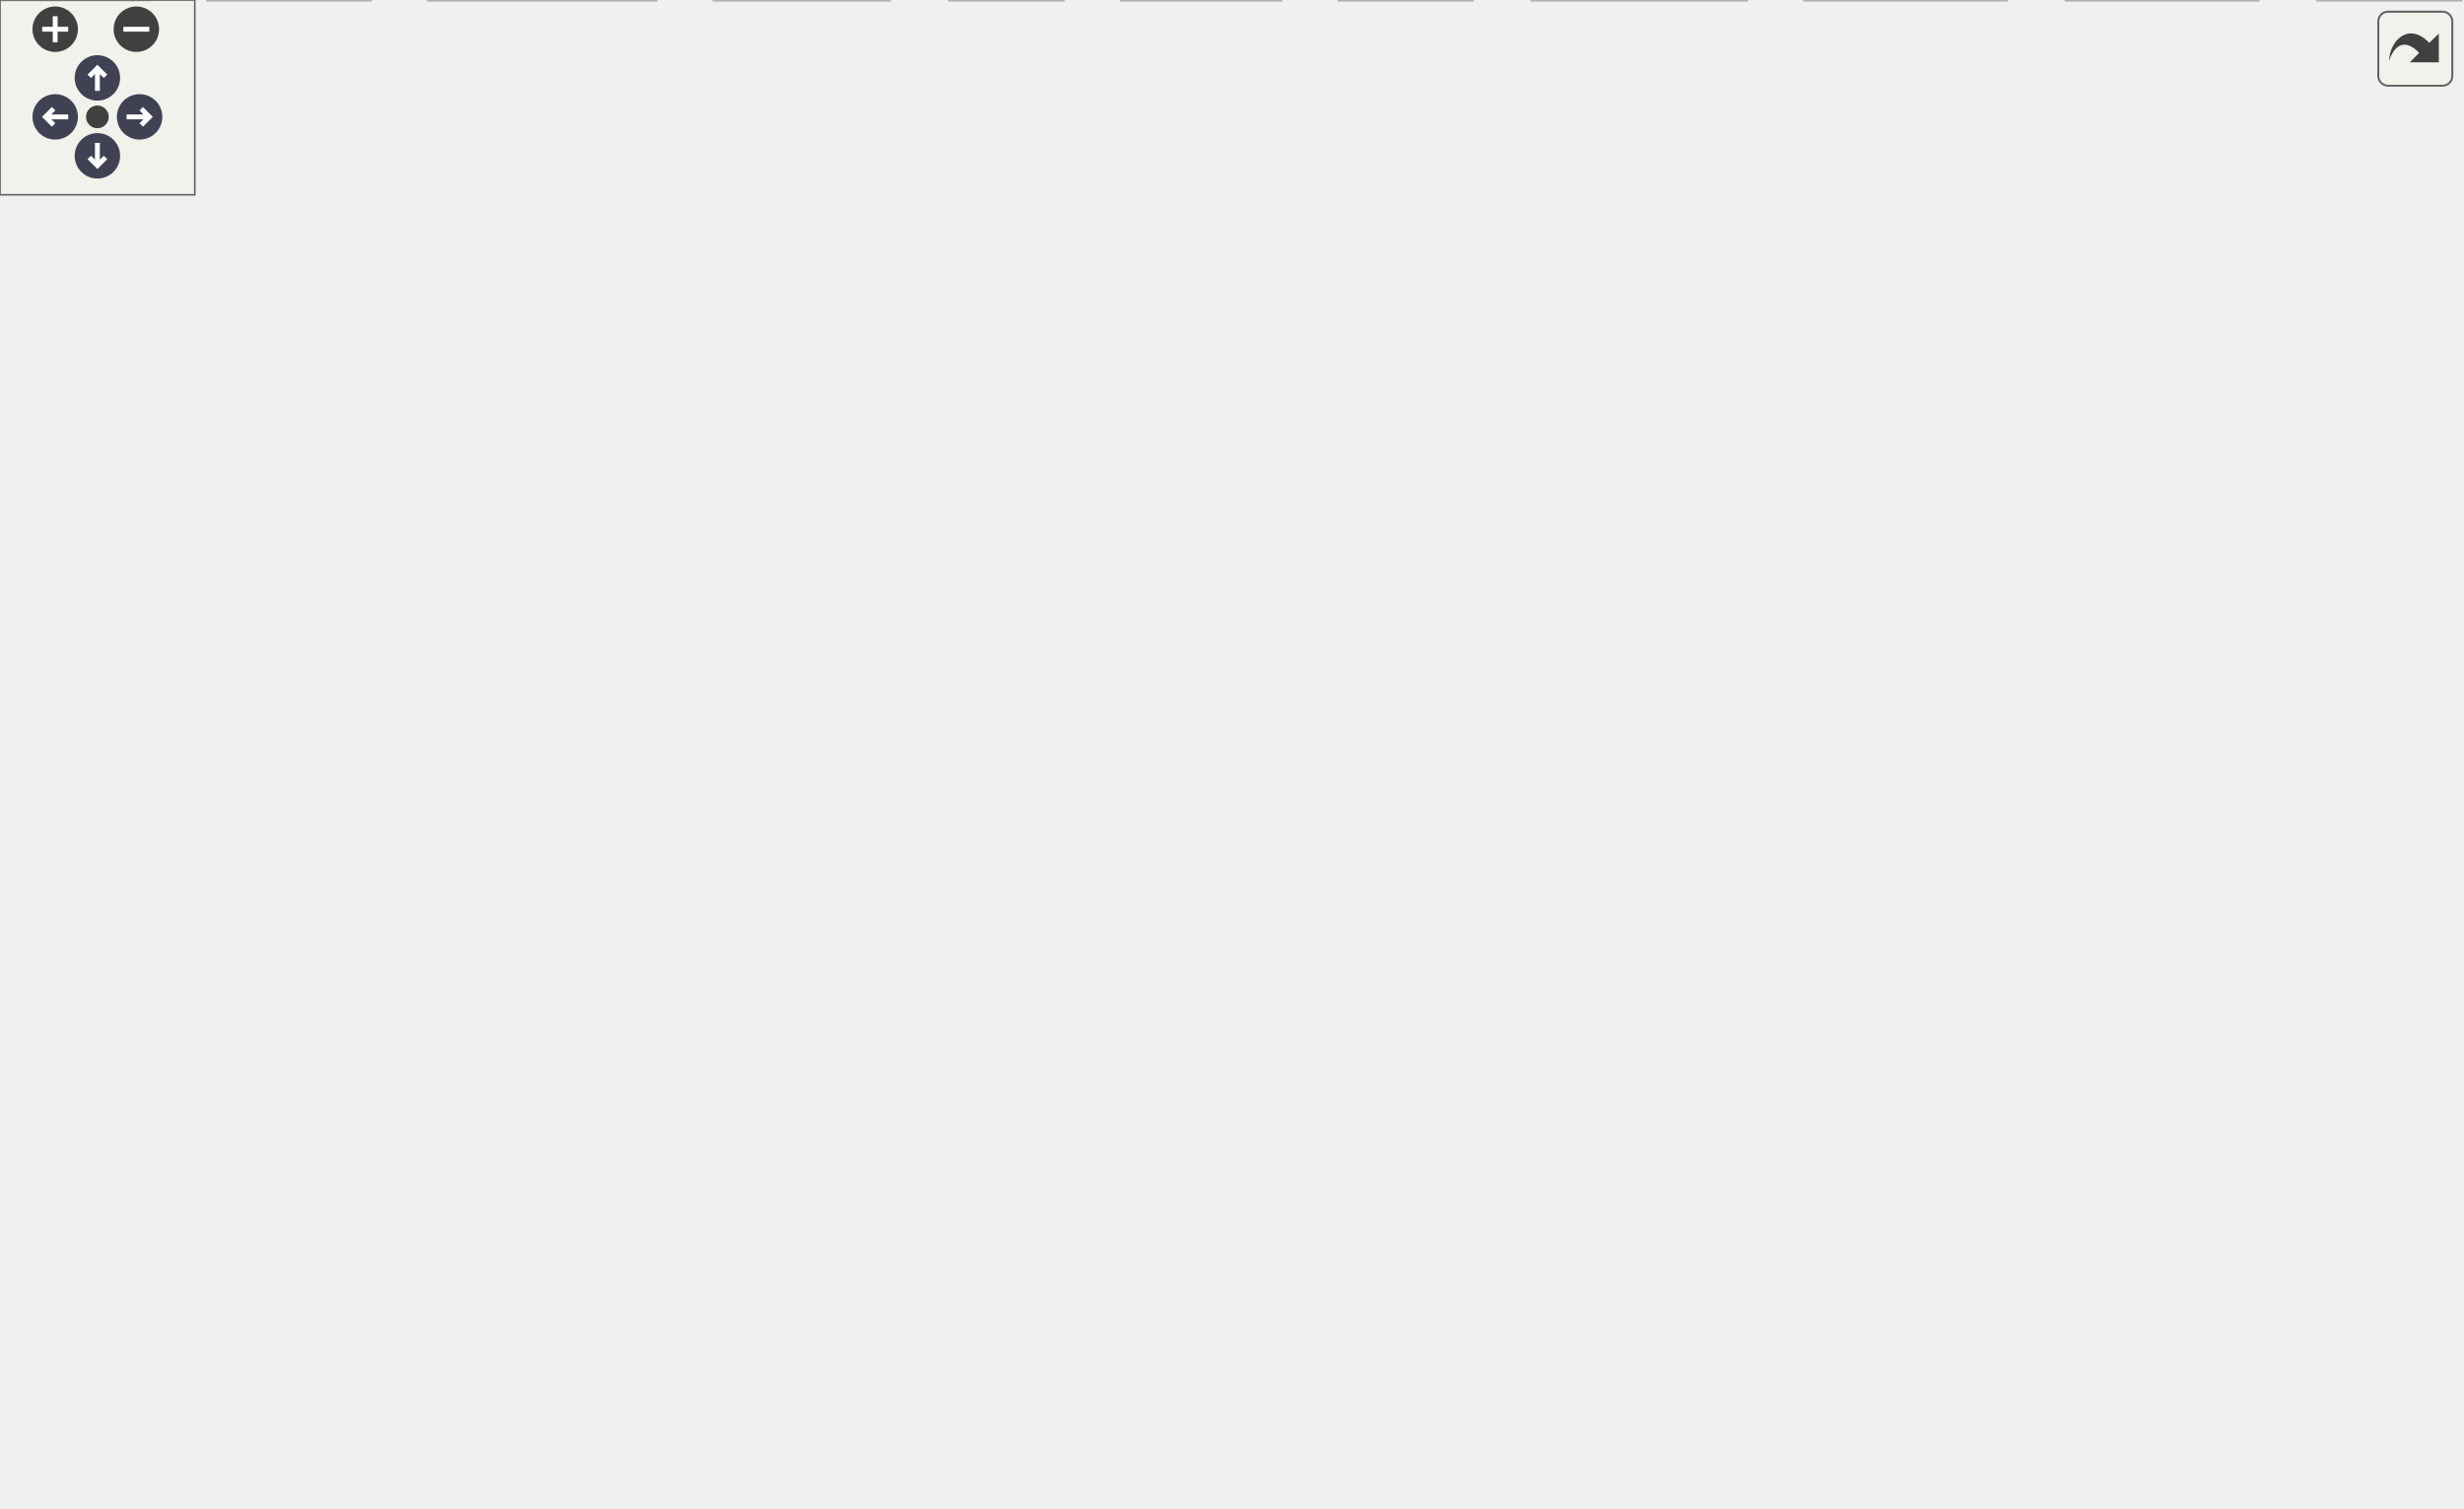
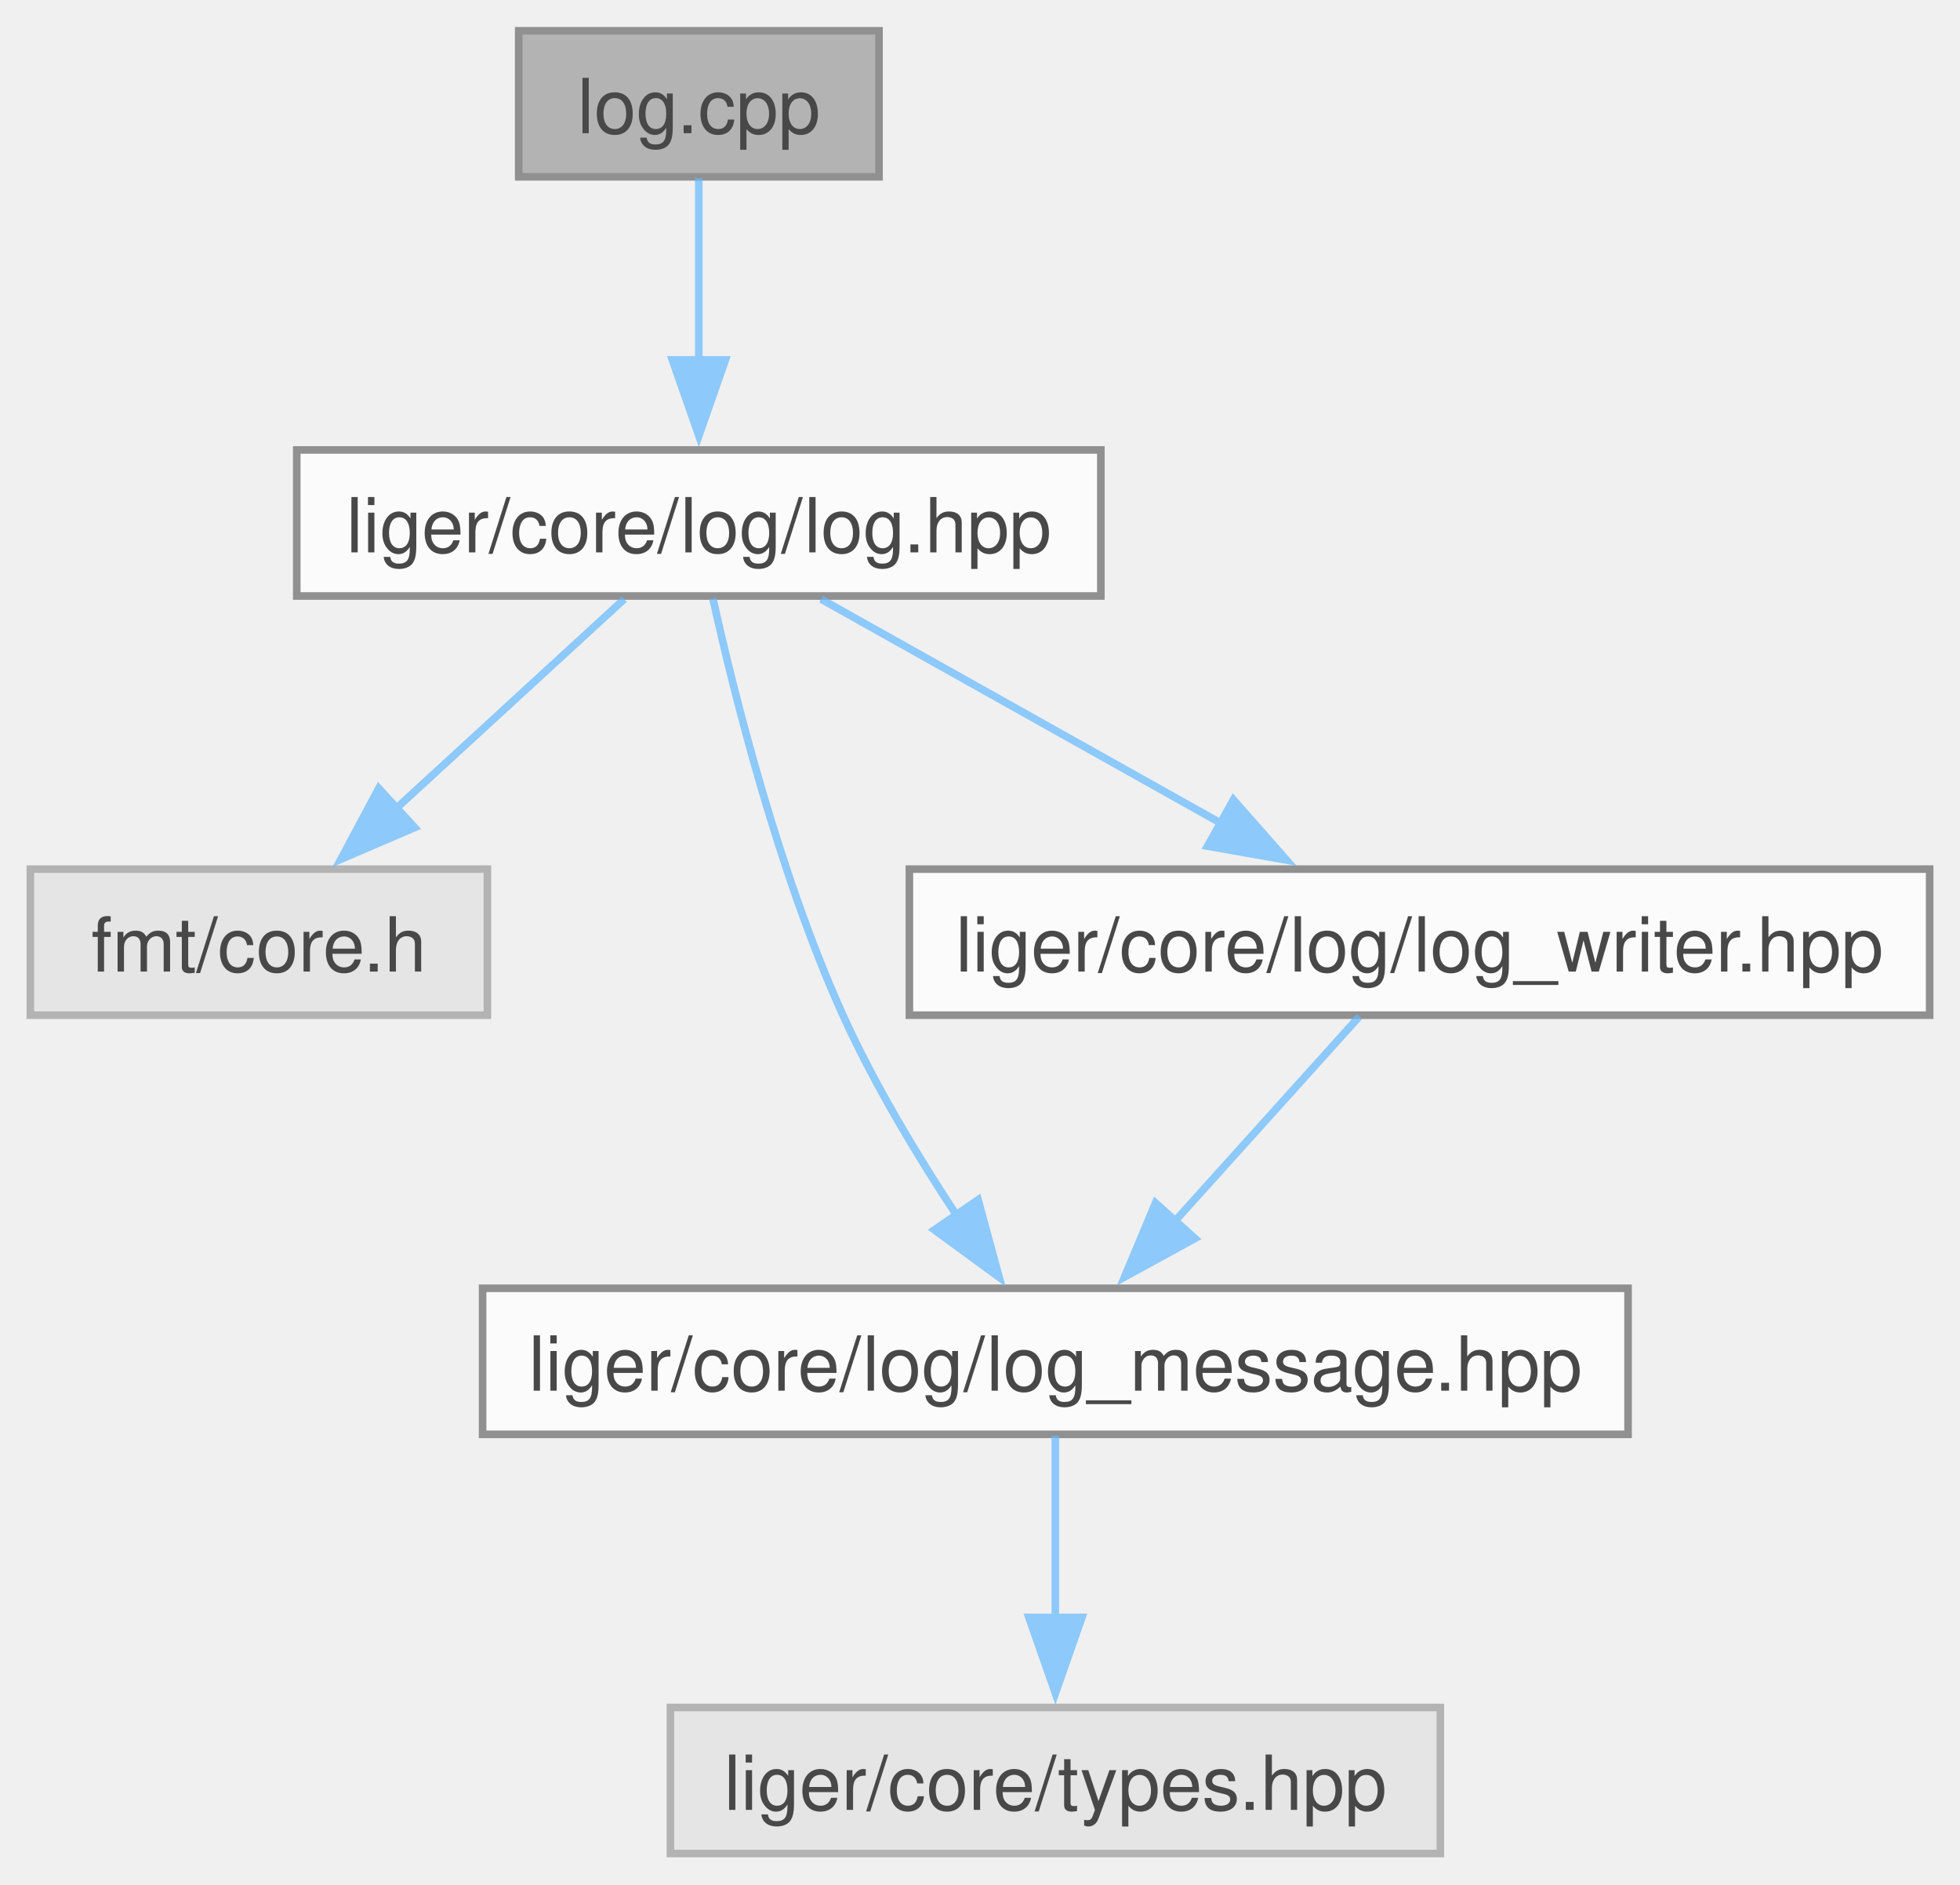
- <svg xmlns="http://www.w3.org/2000/svg" xmlns:xlink="http://www.w3.org/1999/xlink" id="main" version="1.1" xml:space="preserve">
-   <style type="text/css">
+ <svg xmlns="http://www.w3.org/2000/svg" xmlns:xlink="http://www.w3.org/1999/xlink" width="258pt" height="248pt" viewBox="0.00 0.00 258.38 248.25">
+   <svg id="main" version="1.1" xml:space="preserve">
+     <style type="text/css">
.node, .edge {opacity: 0.7;}
.node.selected, .edge.selected {opacity: 1;}
.edge:hover path { stroke: red; }
.edge:hover polygon { stroke: red; fill: red; }
</style>
-   <defs>
-     <circle id="rim" cx="0" cy="0" r="7" />
-     <circle id="rim2" cx="0" cy="0" r="3.5" />
-     <g id="zoomPlus">
-       <use xlink:href="#rim" fill="#404040">
-         <set attributeName="fill" to="#808080" begin="zoomplus.mouseover" end="zoomplus.mouseout" />
-       </use>
-       <path d="M-4,0h8M0,-4v8" fill="none" stroke="white" stroke-width="1.5" pointer-events="none" />
-     </g>
-     <g id="zoomMin">
-       <use xlink:href="#rim" fill="#404040">
-         <set attributeName="fill" to="#808080" begin="zoomminus.mouseover" end="zoomminus.mouseout" />
-       </use>
-       <path d="M-4,0h8" fill="none" stroke="white" stroke-width="1.5" pointer-events="none" />
-     </g>
-     <g id="arrowUp" transform="translate(30 24)">
-       <use xlink:href="#rim" />
-       <path pointer-events="none" fill="none" stroke="white" stroke-width="1.5" d="M0,-3.0v7 M-2.5,-0.5L0,-3.0L2.5,-0.5" />
-     </g>
-     <g id="arrowRight" transform="rotate(90) translate(36 -43)">
-       <use xlink:href="#rim" />
-       <path pointer-events="none" fill="none" stroke="white" stroke-width="1.5" d="M0,-3.0v7 M-2.5,-0.5L0,-3.0L2.5,-0.5" />
-     </g>
-     <g id="arrowDown" transform="rotate(180) translate(-30 -48)">
-       <use xlink:href="#rim" />
-       <path pointer-events="none" fill="none" stroke="white" stroke-width="1.5" d="M0,-3.0v7 M-2.5,-0.5L0,-3.0L2.5,-0.5" />
-     </g>
-     <g id="arrowLeft" transform="rotate(270) translate(-36 17)">
-       <use xlink:href="#rim" />
-       <path pointer-events="none" fill="none" stroke="white" stroke-width="1.5" d="M0,-3.0v7 M-2.5,-0.5L0,-3.0L2.5,-0.5" />
-     </g>
-     <g id="resetDef">
-       <use xlink:href="#rim2" fill="#404040">
-         <set attributeName="fill" to="#808080" begin="reset.mouseover" end="reset.mouseout" />
-       </use>
-     </g>
-   </defs>
-   <svg id="graph" class="graph">
-     <g id="viewport">
-       <g id="Node000001" class="node">
-         <g id="a_Node000001">
-           <a xlink:title=" ">
-             <polygon fill="#999999" stroke="#666666" points="346,-404 298,-404 298,-385 346,-385 346,-404" />
-             <text text-anchor="middle" x="322" y="-392" font-family="Helvetica,sans-Serif" font-size="10.00">log.cpp</text>
-           </a>
+     <svg id="graph" class="graph">
+       <g id="graph0" class="graph" transform="scale(1 1) rotate(0) translate(4 244.25)">
+         <g id="Node000001" class="node">
+           <g id="a_Node000001">
+             <a xlink:title=" ">
+               <polygon fill="#999999" stroke="#666666" points="111.88,-240.25 64.38,-240.25 64.38,-221 111.88,-221 111.88,-240.25" />
+               <text text-anchor="middle" x="88.12" y="-226.75" font-family="Helvetica,sans-Serif" font-size="10.00">log.cpp</text>
+             </a>
+           </g>
+         </g>
+         <g id="Node000002" class="node">
+           <g id="a_Node000002">
+             <a xlink:href="log_8hpp.html" target="_top" xlink:title=" ">
+               <polygon fill="white" stroke="#666666" points="141.12,-185 35.12,-185 35.12,-165.75 141.12,-165.75 141.12,-185" />
+               <text text-anchor="middle" x="88.12" y="-171.5" font-family="Helvetica,sans-Serif" font-size="10.00">liger/core/log/log.hpp</text>
+             </a>
+           </g>
+         </g>
+         <g id="edge1_Node000001_Node000002" class="edge">
+           <g id="a_edge1_Node000001_Node000002">
+             <a xlink:title=" ">
+               <path fill="none" stroke="#63b8ff" d="M88.12,-220.83C88.12,-214.32 88.12,-205.17 88.12,-196.87" />
+               <polygon fill="#63b8ff" stroke="#63b8ff" points="91.63,-196.87 88.13,-186.87 84.63,-196.87 91.63,-196.87" />
+             </a>
+           </g>
+         </g>
+         <g id="Node000003" class="node">
+           <g id="a_Node000003">
+             <a xlink:title=" ">
+               <polygon fill="#e0e0e0" stroke="#999999" points="60.25,-129.75 0,-129.75 0,-110.5 60.25,-110.5 60.25,-129.75" />
+               <text text-anchor="middle" x="30.12" y="-116.25" font-family="Helvetica,sans-Serif" font-size="10.00">fmt/core.h</text>
+             </a>
+           </g>
+         </g>
+         <g id="edge2_Node000002_Node000003" class="edge">
+           <g id="a_edge2_Node000002_Node000003">
+             <a xlink:title=" ">
+               <path fill="none" stroke="#63b8ff" d="M78.29,-165.34C70.07,-157.8 58.14,-146.85 48.21,-137.73" />
+               <polygon fill="#63b8ff" stroke="#63b8ff" points="50.67,-135.23 40.93,-131.05 45.93,-140.39 50.67,-135.23" />
+             </a>
+           </g>
+         </g>
+         <g id="Node000004" class="node">
+           <g id="a_Node000004">
+             <a xlink:href="log__message_8hpp.html" target="_top" xlink:title=" ">
+               <polygon fill="white" stroke="#666666" points="210.62,-74.5 59.62,-74.5 59.62,-55.25 210.62,-55.25 210.62,-74.5" />
+               <text text-anchor="middle" x="135.12" y="-61" font-family="Helvetica,sans-Serif" font-size="10.00">liger/core/log/log_message.hpp</text>
+             </a>
+           </g>
+         </g>
+         <g id="edge3_Node000002_Node000004" class="edge">
+           <g id="a_edge3_Node000002_Node000004">
+             <a xlink:title=" ">
+               <path fill="none" stroke="#63b8ff" d="M89.98,-165.42C92.77,-152.82 98.64,-129.26 107.12,-110.5 111.27,-101.34 117.01,-91.83 122.22,-83.95" />
+               <polygon fill="#63b8ff" stroke="#63b8ff" points="124.94,-86.17 127.72,-75.95 119.17,-82.2 124.94,-86.17" />
+             </a>
+           </g>
+         </g>
+         <g id="Node000006" class="node">
+           <g id="a_Node000006">
+             <a xlink:href="log__writer_8hpp.html" target="_top" xlink:title=" ">
+               <polygon fill="white" stroke="#666666" points="250.38,-129.75 115.88,-129.75 115.88,-110.5 250.38,-110.5 250.38,-129.75" />
+               <text text-anchor="middle" x="183.12" y="-116.25" font-family="Helvetica,sans-Serif" font-size="10.00">liger/core/log/log_writer.hpp</text>
+             </a>
+           </g>
+         </g>
+         <g id="edge5_Node000002_Node000006" class="edge">
+           <g id="a_edge5_Node000002_Node000006">
+             <a xlink:title=" ">
+               <path fill="none" stroke="#63b8ff" d="M104.24,-165.34C118.71,-157.23 140.2,-145.18 157.11,-135.71" />
+               <polygon fill="#63b8ff" stroke="#63b8ff" points="158.6,-138.89 165.61,-130.94 155.18,-132.78 158.6,-138.89" />
+             </a>
+           </g>
+         </g>
+         <g id="Node000005" class="node">
+           <g id="a_Node000005">
+             <a xlink:title=" ">
+               <polygon fill="#e0e0e0" stroke="#999999" points="185.88,-19.25 84.38,-19.25 84.38,0 185.88,0 185.88,-19.25" />
+               <text text-anchor="middle" x="135.12" y="-5.75" font-family="Helvetica,sans-Serif" font-size="10.00">liger/core/types.hpp</text>
+             </a>
+           </g>
+         </g>
+         <g id="edge4_Node000004_Node000005" class="edge">
+           <g id="a_edge4_Node000004_Node000005">
+             <a xlink:title=" ">
+               <path fill="none" stroke="#63b8ff" d="M135.12,-55.08C135.12,-48.57 135.12,-39.42 135.12,-31.12" />
+               <polygon fill="#63b8ff" stroke="#63b8ff" points="138.63,-31.12 135.13,-21.12 131.63,-31.12 138.63,-31.12" />
+             </a>
+           </g>
+         </g>
+         <g id="edge6_Node000006_Node000004" class="edge">
+           <g id="a_edge6_Node000006_Node000004">
+             <a xlink:title=" ">
+               <path fill="none" stroke="#63b8ff" d="M175.2,-110.33C168.57,-102.98 158.91,-92.26 150.74,-83.19" />
+               <polygon fill="#63b8ff" stroke="#63b8ff" points="153.53,-81.07 144.24,-75.98 148.33,-85.75 153.53,-81.07" />
+             </a>
+           </g>
        </g>
      </g>
-       <g id="Node000002" class="node">
-         <g id="a_Node000002">
-           <a xlink:href="log_8hpp.html" target="_top" xlink:title=" ">
-             <polygon fill="white" stroke="#666666" points="375.5,-349 268.5,-349 268.5,-330 375.5,-330 375.5,-349" />
-             <text text-anchor="middle" x="322" y="-337" font-family="Helvetica,sans-Serif" font-size="10.00">liger/core/log/log.hpp</text>
-           </a>
-         </g>
-       </g>
-       <g id="edge1_Node000001_Node000002" class="edge">
-         <g id="a_edge1_Node000001_Node000002">
-           <a xlink:title=" ">
-             <path fill="none" stroke="#63b8ff" d="M322,-384.75C322,-378.27 322,-369.16 322,-360.9" />
-             <polygon fill="#63b8ff" stroke="#63b8ff" points="325.5,-360.96 322,-350.96 318.5,-360.96 325.5,-360.96" />
-           </a>
-         </g>
-       </g>
-       <g id="Node000003" class="node">
-         <g id="a_Node000003">
-           <a xlink:title=" ">
-             <polygon fill="#e0e0e0" stroke="#999999" points="293.5,-294 232.5,-294 232.5,-275 293.5,-275 293.5,-294" />
-             <text text-anchor="middle" x="263" y="-282" font-family="Helvetica,sans-Serif" font-size="10.00">fmt/core.h</text>
-           </a>
-         </g>
-       </g>
-       <g id="edge2_Node000002_Node000003" class="edge">
-         <g id="a_edge2_Node000002_Node000003">
-           <a xlink:title=" ">
-             <path fill="none" stroke="#63b8ff" d="M311.99,-329.51C303.63,-322 291.5,-311.1 281.4,-302.03" />
-             <polygon fill="#63b8ff" stroke="#63b8ff" points="283.76,-299.45 273.99,-295.37 279.09,-304.66 283.76,-299.45" />
-           </a>
-         </g>
-       </g>
-       <g id="Node000004" class="node">
-         <g id="a_Node000004">
-           <a xlink:href="log__message_8hpp.html" target="_top" xlink:title=" ">
-             <polygon fill="white" stroke="#666666" points="446,-239 294,-239 294,-220 446,-220 446,-239" />
-             <text text-anchor="middle" x="370" y="-227" font-family="Helvetica,sans-Serif" font-size="10.00">liger/core/log/log_message.hpp</text>
-           </a>
-         </g>
-       </g>
-       <g id="edge3_Node000002_Node000004" class="edge">
-         <g id="a_edge3_Node000002_Node000004">
-           <a xlink:title=" ">
-             <path fill="none" stroke="#63b8ff" d="M323.82,-329.58C326.56,-317.02 332.38,-293.58 341,-275 345.26,-265.81 351.21,-256.31 356.6,-248.46" />
-             <polygon fill="#63b8ff" stroke="#63b8ff" points="359.34,-250.66 362.32,-240.49 353.65,-246.58 359.34,-250.66" />
-           </a>
-         </g>
-       </g>
-       <g id="Node000019" class="node">
-         <g id="a_Node000019">
-           <a xlink:href="log__writer_8hpp.html" target="_top" xlink:title=" ">
-             <polygon fill="white" stroke="#666666" points="485.5,-294 350.5,-294 350.5,-275 485.5,-275 485.5,-294" />
-             <text text-anchor="middle" x="418" y="-282" font-family="Helvetica,sans-Serif" font-size="10.00">liger/core/log/log_writer.hpp</text>
-           </a>
-         </g>
-       </g>
-       <g id="edge19_Node000002_Node000019" class="edge">
-         <g id="a_edge19_Node000002_Node000019">
-           <a xlink:title=" ">
-             <path fill="none" stroke="#63b8ff" d="M338.29,-329.51C352.99,-321.39 374.89,-309.3 392.02,-299.85" />
-             <polygon fill="#63b8ff" stroke="#63b8ff" points="393.57,-302.99 400.63,-295.09 390.18,-296.86 393.57,-302.99" />
-           </a>
-         </g>
-       </g>
-       <g id="Node000005" class="node">
-         <g id="a_Node000005">
-           <a xlink:href="log__level_8hpp.html" target="_top" xlink:title=" ">
-             <polygon fill="white" stroke="#666666" points="389,-184 257,-184 257,-165 389,-165 389,-184" />
-             <text text-anchor="middle" x="323" y="-172" font-family="Helvetica,sans-Serif" font-size="10.00">liger/core/log/log_level.hpp</text>
-           </a>
-         </g>
-       </g>
-       <g id="edge4_Node000004_Node000005" class="edge">
-         <g id="a_edge4_Node000004_Node000005">
-           <a xlink:title=" ">
-             <path fill="none" stroke="#63b8ff" d="M362.24,-219.75C355.81,-212.5 346.49,-201.98 338.54,-193.02" />
-             <polygon fill="#63b8ff" stroke="#63b8ff" points="341.19,-190.73 331.93,-185.57 335.95,-195.38 341.19,-190.73" />
-           </a>
-         </g>
-       </g>
-       <g id="Node000007" class="node">
-         <g id="a_Node000007">
-           <a xlink:href="types_8hpp.html" target="_top" xlink:title=" ">
-             <polygon fill="white" stroke="#666666" points="421,-74 319,-74 319,-55 421,-55 421,-74" />
-             <text text-anchor="middle" x="370" y="-62" font-family="Helvetica,sans-Serif" font-size="10.00">liger/core/types.hpp</text>
-           </a>
-         </g>
-       </g>
-       <g id="edge18_Node000004_Node000007" class="edge">
-         <g id="a_edge18_Node000004_Node000007">
-           <a xlink:title=" ">
-             <path fill="none" stroke="#63b8ff" d="M377.67,-219.7C384.52,-211.21 394.05,-197.68 398,-184 401.37,-172.32 405.26,-138.55 397,-110 394.31,-100.69 389.13,-91.37 384.02,-83.68" />
-             <polygon fill="#63b8ff" stroke="#63b8ff" points="386.9,-81.69 378.23,-75.6 381.21,-85.76 386.9,-81.69" />
-           </a>
-         </g>
-       </g>
-       <g id="Node000006" class="node">
-         <g id="a_Node000006">
-           <a xlink:href="enum__class_8hpp.html" target="_top" xlink:title=" ">
-             <polygon fill="white" stroke="#666666" points="388.5,-129 257.5,-129 257.5,-110 388.5,-110 388.5,-129" />
-             <text text-anchor="middle" x="323" y="-117" font-family="Helvetica,sans-Serif" font-size="10.00">liger/core/enum_class.hpp</text>
-           </a>
-         </g>
-       </g>
-       <g id="edge5_Node000005_Node000006" class="edge">
-         <g id="a_edge5_Node000005_Node000006">
-           <a xlink:title=" ">
-             <path fill="none" stroke="#63b8ff" d="M323,-164.75C323,-158.27 323,-149.16 323,-140.9" />
-             <polygon fill="#63b8ff" stroke="#63b8ff" points="326.5,-140.96 323,-130.96 319.5,-140.96 326.5,-140.96" />
-           </a>
-         </g>
-       </g>
-       <g id="edge6_Node000006_Node000007" class="edge">
-         <g id="a_edge6_Node000006_Node000007">
-           <a xlink:title=" ">
-             <path fill="none" stroke="#63b8ff" d="M330.76,-109.75C337.19,-102.5 346.51,-91.98 354.46,-83.02" />
-             <polygon fill="#63b8ff" stroke="#63b8ff" points="357.05,-85.38 361.07,-75.57 351.81,-80.73 357.05,-85.38" />
-           </a>
-         </g>
-       </g>
-       <g id="Node000008" class="node">
-         <g id="a_Node000008">
-           <a xlink:title=" ">
-             <polygon fill="#e0e0e0" stroke="#999999" points="46,-19 0,-19 0,0 46,0 46,-19" />
-             <text text-anchor="middle" x="23" y="-7" font-family="Helvetica,sans-Serif" font-size="10.00">cstdint</text>
-           </a>
-         </g>
-       </g>
-       <g id="edge7_Node000007_Node000008" class="edge">
-         <g id="a_edge7_Node000007_Node000008">
-           <a xlink:title=" ">
-             <path fill="none" stroke="#63b8ff" d="M318.67,-58.15C258.38,-51.45 155.17,-38.67 57.6,-19.31" />
-             <polygon fill="#63b8ff" stroke="#63b8ff" points="58.32,-15.89 47.83,-17.34 56.94,-22.75 58.32,-15.89" />
-           </a>
-         </g>
-       </g>
-       <g id="Node000009" class="node">
-         <g id="a_Node000009">
-           <a xlink:title=" ">
-             <polygon fill="#e0e0e0" stroke="#999999" points="114,-19 64,-19 64,0 114,0 114,-19" />
-             <text text-anchor="middle" x="89" y="-7" font-family="Helvetica,sans-Serif" font-size="10.00">fstream</text>
-           </a>
-         </g>
-       </g>
-       <g id="edge8_Node000007_Node000009" class="edge">
-         <g id="a_edge8_Node000007_Node000009">
-           <a xlink:title=" ">
-             <path fill="none" stroke="#63b8ff" d="M318.71,-55.29C271.07,-47.43 197.89,-34.77 125.37,-19.39" />
-             <polygon fill="#63b8ff" stroke="#63b8ff" points="126.2,-15.99 115.69,-17.32 124.73,-22.83 126.2,-15.99" />
-           </a>
-         </g>
-       </g>
-       <g id="Node000010" class="node">
-         <g id="a_Node000010">
-           <a xlink:title=" ">
-             <polygon fill="#e0e0e0" stroke="#999999" points="202,-19 132,-19 132,0 202,0 202,-19" />
-             <text text-anchor="middle" x="167" y="-7" font-family="Helvetica,sans-Serif" font-size="10.00">glm/glm.hpp</text>
-           </a>
-         </g>
-       </g>
-       <g id="edge9_Node000007_Node000010" class="edge">
-         <g id="a_edge9_Node000007_Node000010">
-           <a xlink:title=" ">
-             <path fill="none" stroke="#63b8ff" d="M335.56,-54.51C301.63,-45.65 249.6,-32.07 212.32,-22.33" />
-             <polygon fill="#63b8ff" stroke="#63b8ff" points="213.29,-18.97 202.73,-19.83 211.52,-25.74 213.29,-18.97" />
-           </a>
-         </g>
-       </g>
-       <g id="Node000011" class="node">
-         <g id="a_Node000011">
-           <a xlink:title=" ">
-             <polygon fill="#e0e0e0" stroke="#999999" points="274,-19 220,-19 220,0 274,0 274,-19" />
-             <text text-anchor="middle" x="247" y="-7" font-family="Helvetica,sans-Serif" font-size="10.00">iostream</text>
-           </a>
-         </g>
-       </g>
-       <g id="edge10_Node000007_Node000011" class="edge">
-         <g id="a_edge10_Node000007_Node000011">
-           <a xlink:title=" ">
-             <path fill="none" stroke="#63b8ff" d="M349.13,-54.51C329.58,-46.08 300.1,-33.38 277.83,-23.79" />
-             <polygon fill="#63b8ff" stroke="#63b8ff" points="279.52,-20.7 268.95,-19.96 276.75,-27.13 279.52,-20.7" />
-           </a>
-         </g>
-       </g>
-       <g id="Node000012" class="node">
-         <g id="a_Node000012">
-           <a xlink:title=" ">
-             <polygon fill="#e0e0e0" stroke="#999999" points="327.5,-19 292.5,-19 292.5,0 327.5,0 327.5,-19" />
-             <text text-anchor="middle" x="310" y="-7" font-family="Helvetica,sans-Serif" font-size="10.00">map</text>
-           </a>
-         </g>
-       </g>
-       <g id="edge11_Node000007_Node000012" class="edge">
-         <g id="a_edge11_Node000007_Node000012">
-           <a xlink:title=" ">
-             <path fill="none" stroke="#63b8ff" d="M359.82,-54.51C351.24,-46.93 338.73,-35.88 328.4,-26.75" />
-             <polygon fill="#63b8ff" stroke="#63b8ff" points="330.97,-24.36 321.16,-20.36 326.34,-29.6 330.97,-24.36" />
-           </a>
-         </g>
-       </g>
-       <g id="Node000013" class="node">
-         <g id="a_Node000013">
-           <a xlink:title=" ">
-             <polygon fill="#e0e0e0" stroke="#999999" points="394.5,-19 345.5,-19 345.5,0 394.5,0 394.5,-19" />
-             <text text-anchor="middle" x="370" y="-7" font-family="Helvetica,sans-Serif" font-size="10.00">random</text>
-           </a>
-         </g>
-       </g>
-       <g id="edge12_Node000007_Node000013" class="edge">
-         <g id="a_edge12_Node000007_Node000013">
-           <a xlink:title=" ">
-             <path fill="none" stroke="#63b8ff" d="M370,-54.75C370,-48.27 370,-39.16 370,-30.9" />
-             <polygon fill="#63b8ff" stroke="#63b8ff" points="373.5,-30.96 370,-20.96 366.5,-30.96 373.5,-30.96" />
-           </a>
-         </g>
-       </g>
-       <g id="Node000014" class="node">
-         <g id="a_Node000014">
-           <a xlink:title=" ">
-             <polygon fill="#e0e0e0" stroke="#999999" points="453.5,-19 412.5,-19 412.5,0 453.5,0 453.5,-19" />
-             <text text-anchor="middle" x="433" y="-7" font-family="Helvetica,sans-Serif" font-size="10.00">string</text>
-           </a>
-         </g>
-       </g>
-       <g id="edge13_Node000007_Node000014" class="edge">
-         <g id="a_edge13_Node000007_Node000014">
-           <a xlink:title=" ">
-             <path fill="none" stroke="#63b8ff" d="M380.69,-54.51C389.7,-46.93 402.83,-35.88 413.68,-26.75" />
-             <polygon fill="#63b8ff" stroke="#63b8ff" points="415.91,-29.45 421.31,-20.33 411.41,-24.09 415.91,-29.45" />
-           </a>
-         </g>
-       </g>
-       <g id="Node000015" class="node">
-         <g id="a_Node000015">
-           <a xlink:title=" ">
-             <polygon fill="#e0e0e0" stroke="#999999" points="538,-19 472,-19 472,0 538,0 538,-19" />
-             <text text-anchor="middle" x="505" y="-7" font-family="Helvetica,sans-Serif" font-size="10.00">string_view</text>
-           </a>
-         </g>
-       </g>
-       <g id="edge14_Node000007_Node000015" class="edge">
-         <g id="a_edge14_Node000007_Node000015">
-           <a xlink:title=" ">
-             <path fill="none" stroke="#63b8ff" d="M392.9,-54.51C414.56,-46.01 447.31,-33.15 471.82,-23.53" />
-             <polygon fill="#63b8ff" stroke="#63b8ff" points="473,-26.82 481.03,-19.91 470.44,-20.31 473,-26.82" />
-           </a>
-         </g>
-       </g>
-       <g id="Node000016" class="node">
-         <g id="a_Node000016">
-           <a xlink:title=" ">
-             <polygon fill="#e0e0e0" stroke="#999999" points="618,-19 556,-19 556,0 618,0 618,-19" />
-             <text text-anchor="middle" x="587" y="-7" font-family="Helvetica,sans-Serif" font-size="10.00">type_traits</text>
-           </a>
-         </g>
-       </g>
-       <g id="edge15_Node000007_Node000016" class="edge">
-         <g id="a_edge15_Node000007_Node000016">
-           <a xlink:title=" ">
-             <path fill="none" stroke="#63b8ff" d="M406.81,-54.51C444.97,-45.19 504.55,-30.64 544.64,-20.85" />
-             <polygon fill="#63b8ff" stroke="#63b8ff" points="545.3,-24.29 554.18,-18.52 543.64,-17.49 545.3,-24.29" />
-           </a>
-         </g>
-       </g>
-       <g id="Node000017" class="node">
-         <g id="a_Node000017">
-           <a xlink:title=" ">
-             <polygon fill="#e0e0e0" stroke="#999999" points="695.5,-19 636.5,-19 636.5,0 695.5,0 695.5,-19" />
-             <text text-anchor="middle" x="666" y="-7" font-family="Helvetica,sans-Serif" font-size="10.00">typeindex</text>
-           </a>
-         </g>
-       </g>
-       <g id="edge16_Node000007_Node000017" class="edge">
-         <g id="a_edge16_Node000007_Node000017">
-           <a xlink:title=" ">
-             <path fill="none" stroke="#63b8ff" d="M421.32,-55.28C470.95,-47.19 548.53,-34.14 625.38,-19.24" />
-             <polygon fill="#63b8ff" stroke="#63b8ff" points="625.59,-22.77 634.73,-17.42 624.25,-15.9 625.59,-22.77" />
-           </a>
-         </g>
-       </g>
-       <g id="Node000018" class="node">
-         <g id="a_Node000018">
-           <a xlink:title=" ">
-             <polygon fill="#e0e0e0" stroke="#999999" points="758,-19 714,-19 714,0 758,0 758,-19" />
-             <text text-anchor="middle" x="736" y="-7" font-family="Helvetica,sans-Serif" font-size="10.00">vector</text>
-           </a>
-         </g>
-       </g>
-       <g id="edge17_Node000007_Node000018" class="edge">
-         <g id="a_edge17_Node000007_Node000018">
-           <a xlink:title=" ">
-             <path fill="none" stroke="#63b8ff" d="M421.44,-58.85C485.25,-52.61 597.51,-40.05 702.61,-19.23" />
-             <polygon fill="#63b8ff" stroke="#63b8ff" points="703.14,-22.7 712.25,-17.29 701.76,-15.83 703.14,-22.7" />
-           </a>
-         </g>
-       </g>
-       <g id="edge20_Node000019_Node000004" class="edge">
-         <g id="a_edge20_Node000019_Node000004">
-           <a xlink:title=" ">
-             <path fill="none" stroke="#63b8ff" d="M410.07,-274.75C403.44,-267.43 393.78,-256.76 385.61,-247.74" />
-             <polygon fill="#63b8ff" stroke="#63b8ff" points="388.42,-245.63 379.11,-240.56 383.23,-250.33 388.42,-245.63" />
-           </a>
-         </g>
-       </g>
-     </g>
-   </svg>
-   <g id="navigator" transform="translate(0 0)" fill="#404254">
-     <rect fill="#f2f5e9" fill-opacity="0.5" stroke="#606060" stroke-width=".5" x="0" y="0" width="60" height="60" />
-     <use id="zoomplus" xlink:href="#zoomPlus" x="17" y="9" />
-     <use id="zoomminus" xlink:href="#zoomMin" x="42" y="9" />
-     <use id="reset" xlink:href="#resetDef" x="30" y="36" />
-     <use id="arrowup" xlink:href="#arrowUp" x="0" y="0" />
-     <use id="arrowright" xlink:href="#arrowRight" x="0" y="0" />
-     <use id="arrowdown" xlink:href="#arrowDown" x="0" y="0" />
-     <use id="arrowleft" xlink:href="#arrowLeft" x="0" y="0" />
-   </g>
-   <svg viewBox="0 0 15 15" width="100%" height="30px" preserveAspectRatio="xMaxYMin meet">
-     <g id="arrow_out" transform="scale(0.3 0.3)">
-       <a xlink:href="log_8cpp__incl_org.svg" target="_base">
-         <rect id="button" ry="5" rx="5" y="6" x="6" height="38" width="38" fill="#f2f5e9" fill-opacity="0.5" stroke="#606060" stroke-width="1.0" />
-         <path id="arrow" d="M 11.5,31.437 C 11.94,20.098 22.043,11.323 32.159,21.979 L 37.069,17.246 C 37.069,17.246 37.088,32 37.088,32 L 22.16,31.978 C 22.16,31.978 26.998,27.14 26.998,27.14 C 18.529,18.264 13.292,25.23 11.5,31.437 z" style="fill:#404040;" />
-       </a>
-     </g>
+     </svg>
  </svg>
  <style type="text/css">

[data-mouse-over-selected='false'] { opacity: 0.7; }
[data-mouse-over-selected='true']  { opacity: 1.0; }

</style>
</svg>
